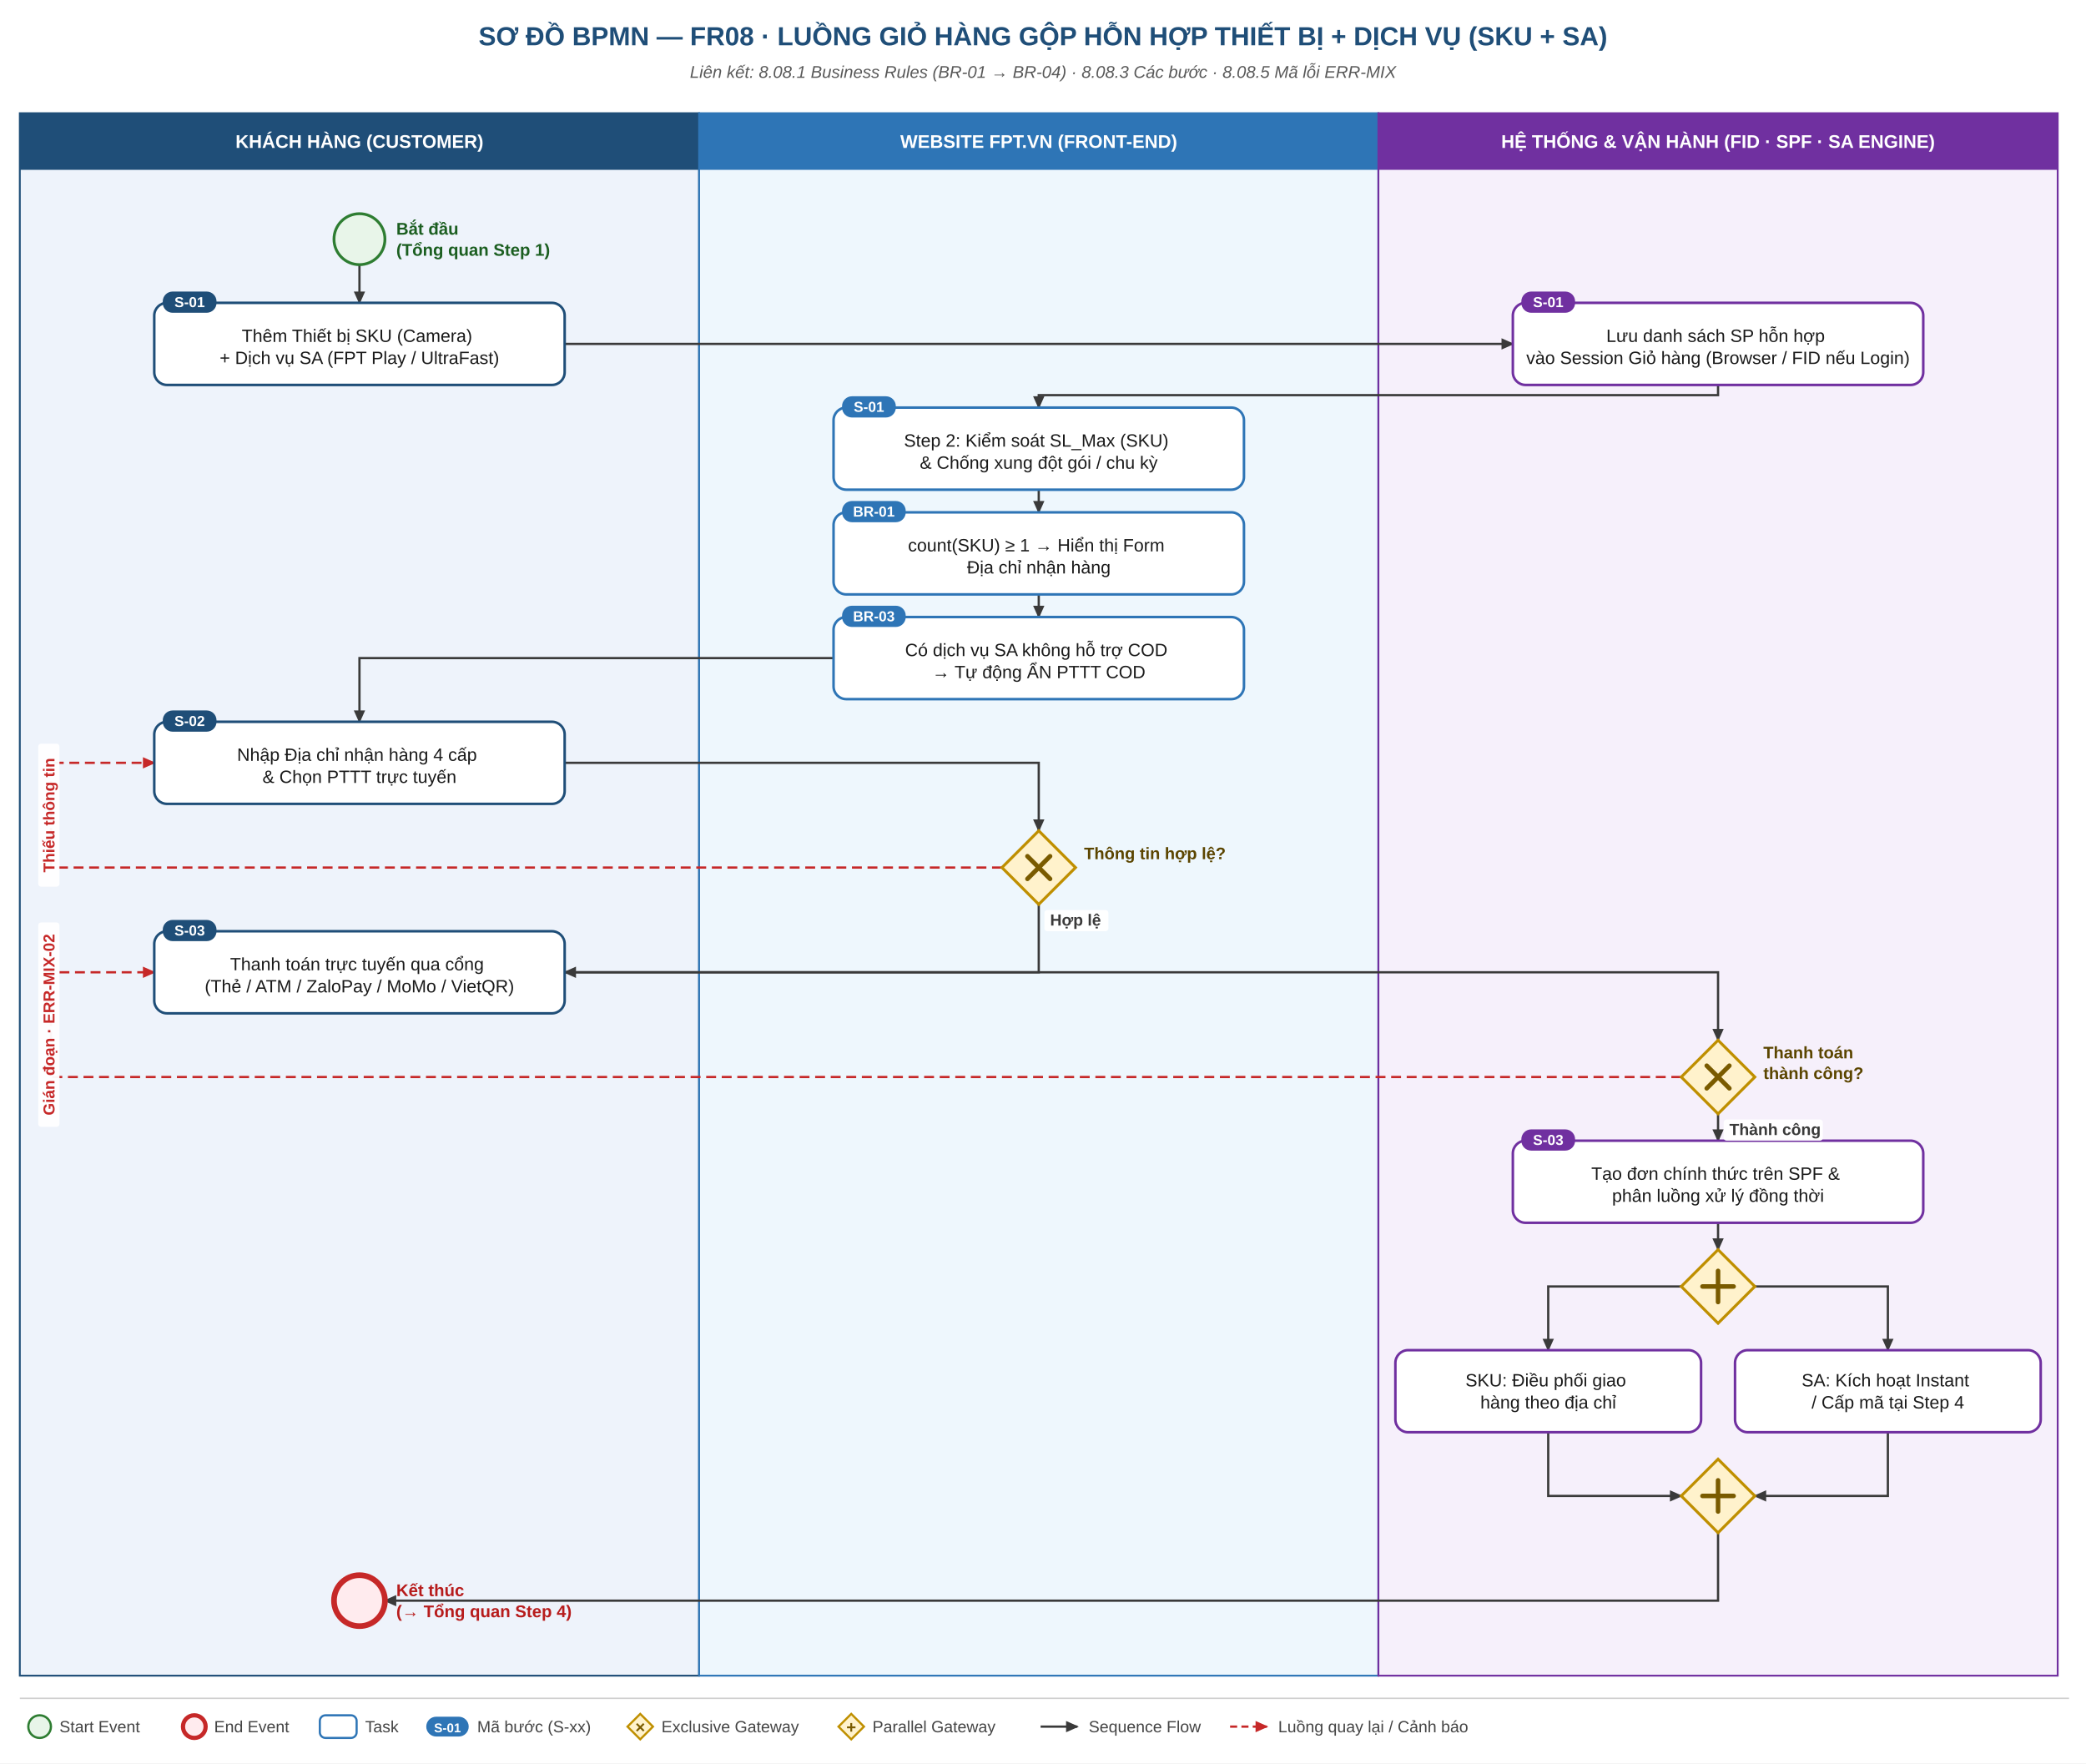
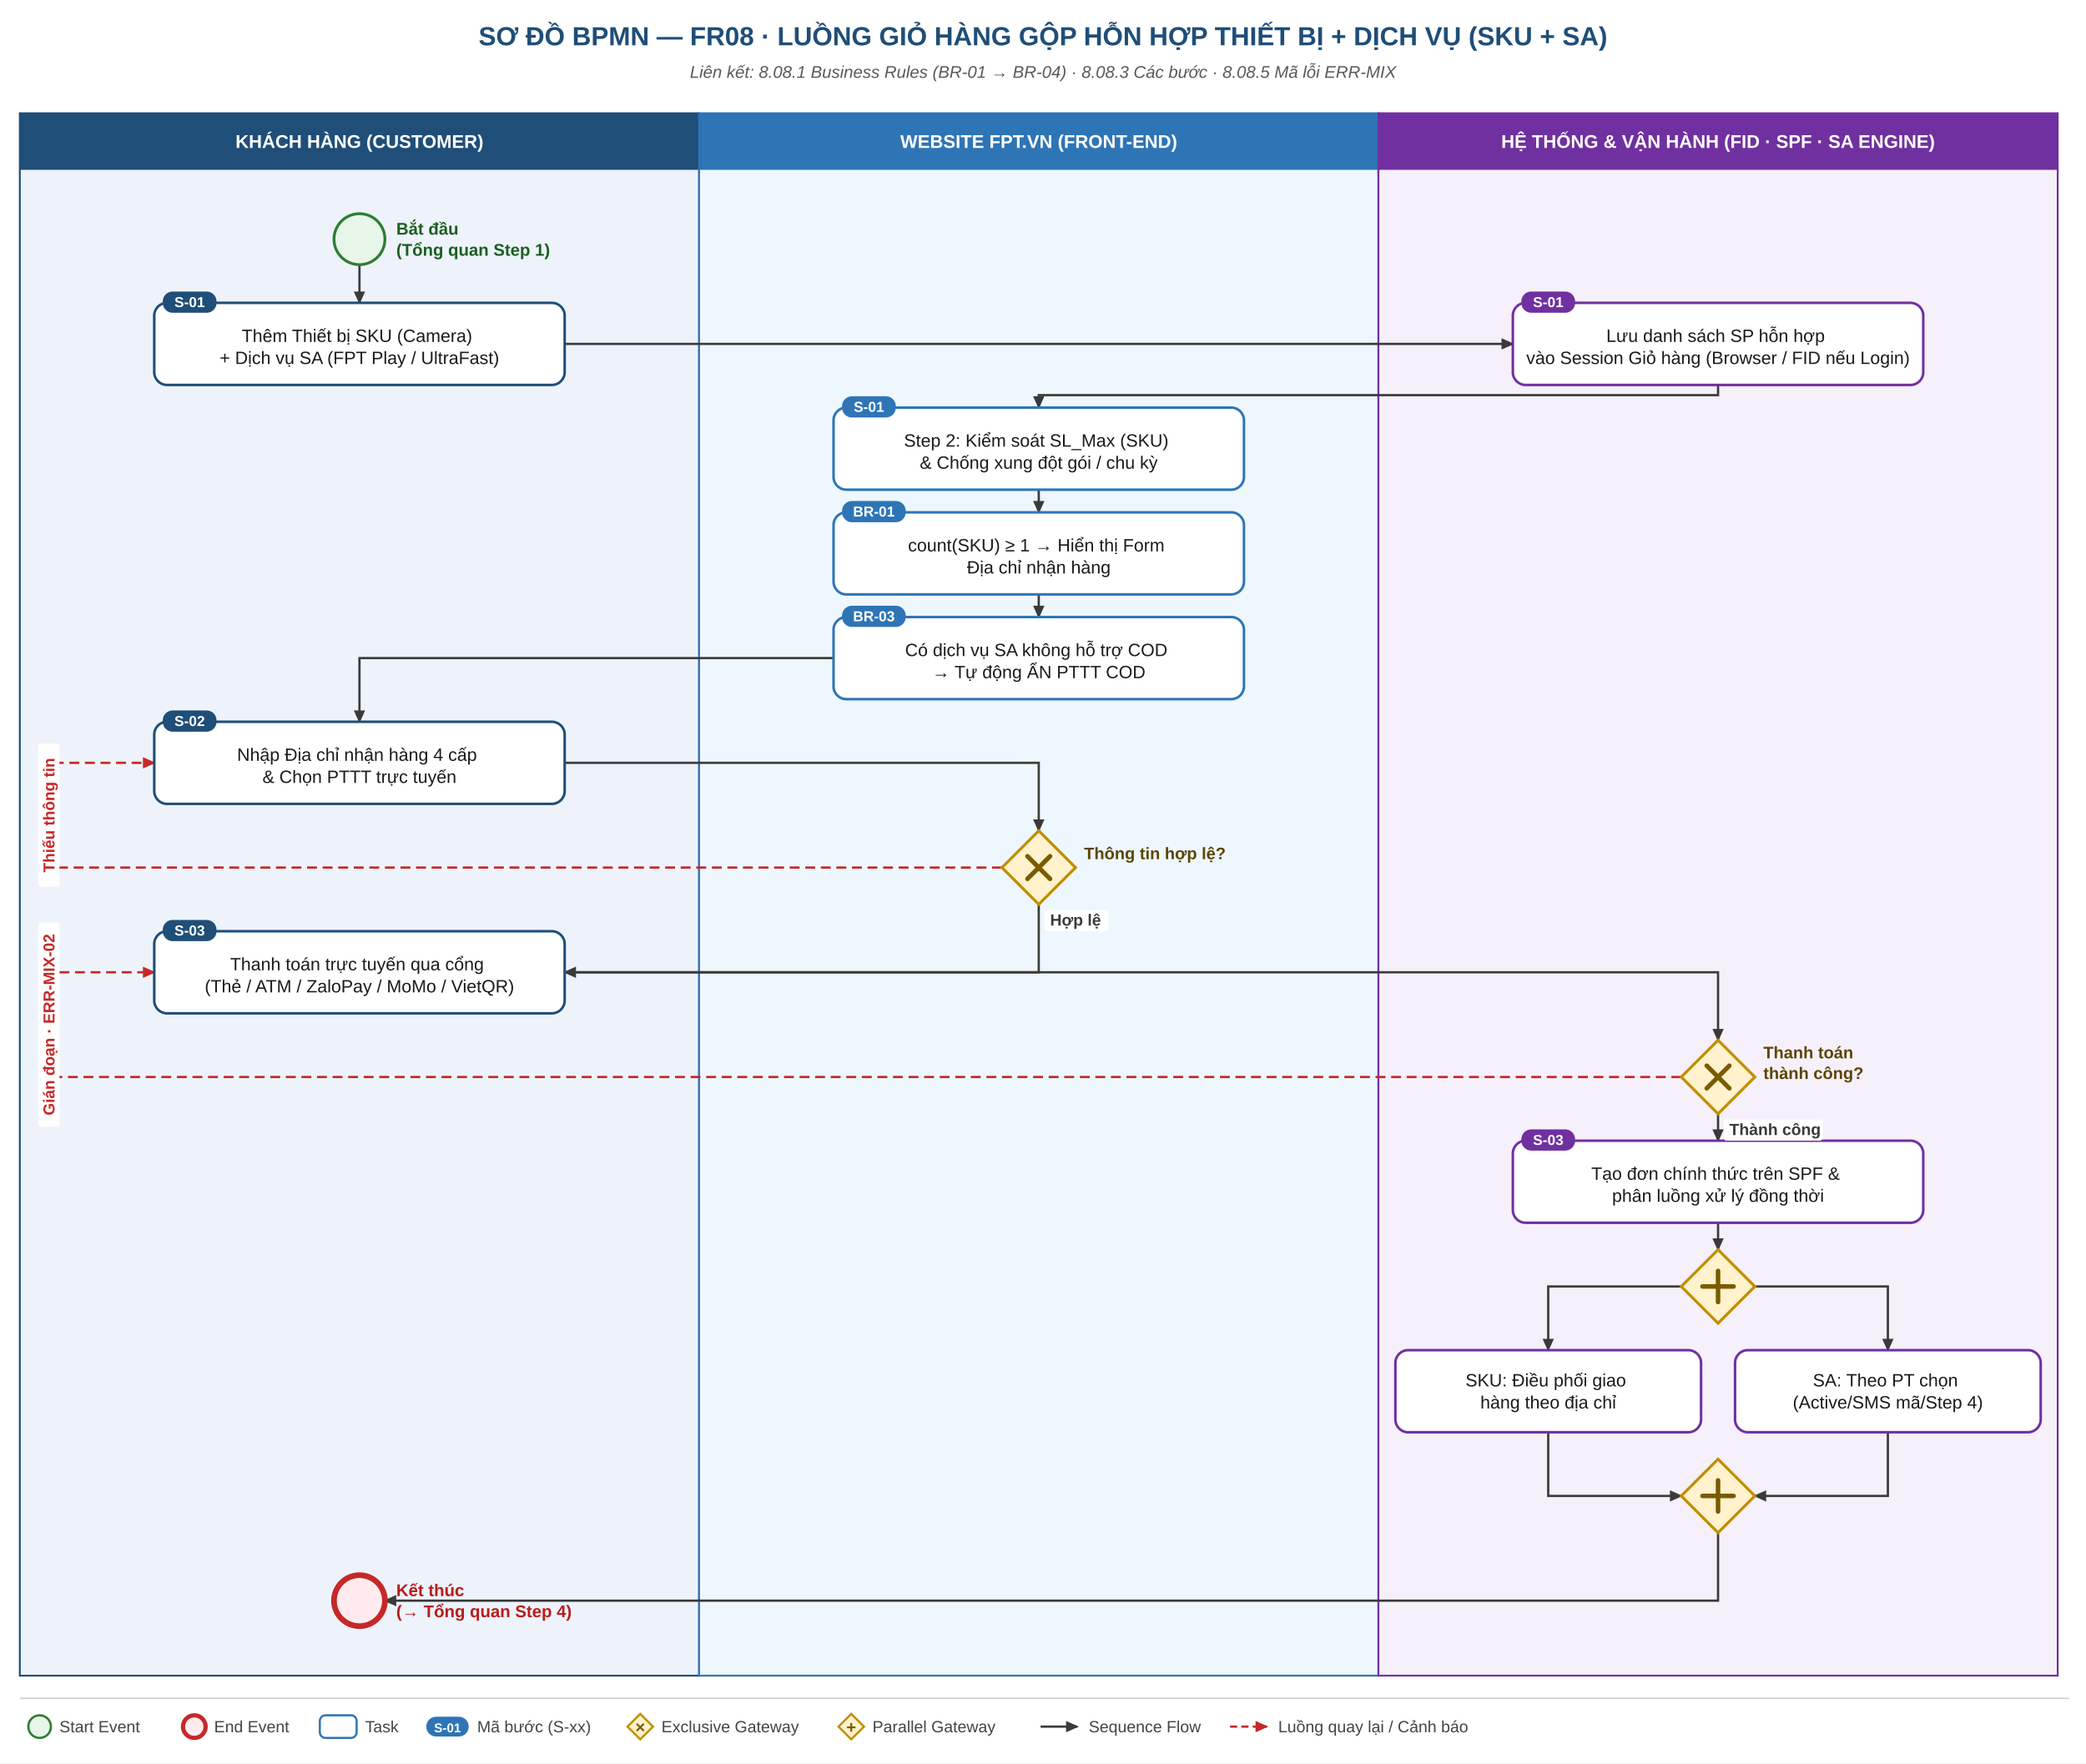
<svg xmlns="http://www.w3.org/2000/svg" width="1474" height="1246" viewBox="0 0 1474 1246" font-family="Arial, Helvetica, sans-serif">
  <rect width="1474" height="1246" fill="#ffffff" />
  <defs>
    <marker id="a" markerWidth="10" markerHeight="10" refX="8" refY="4" orient="auto" markerUnits="userSpaceOnUse">
      <path d="M0,0 L9,4 L0,8 Z" fill="#3a3a3a" />
    </marker>
    <marker id="ar" markerWidth="10" markerHeight="10" refX="8" refY="4" orient="auto" markerUnits="userSpaceOnUse">
      <path d="M0,0 L9,4 L0,8 Z" fill="#c62828" />
    </marker>
  </defs>
  <text x="737.0" y="32" font-size="18.5" font-weight="bold" fill="#1f4e78" text-anchor="middle">SƠ ĐỒ BPMN — FR08 · LUỒNG GIỎ HÀNG GỘP HỖN HỢP THIẾT BỊ + DỊCH VỤ (SKU + SA)</text>
  <text x="737.0" y="55" font-size="12" fill="#595959" font-style="italic" text-anchor="middle">Liên kết: 8.08.1 Business Rules (BR-01 → BR-04) · 8.08.3 Các bước · 8.08.5 Mã lỗi ERR-MIX</text>
  <rect x="14" y="80" width="480" height="1104" fill="#eef3fb" stroke="#1f4e78" stroke-width="1.3" />
  <rect x="14" y="80" width="480" height="40" fill="#1f4e78" />
  <text x="254.0" y="104.5" font-size="13" font-weight="bold" fill="#fff" text-anchor="middle">KHÁCH HÀNG (CUSTOMER)</text>
  <rect x="494" y="80" width="480" height="1104" fill="#eef7fd" stroke="#2e75b6" stroke-width="1.3" />
  <rect x="494" y="80" width="480" height="40" fill="#2e75b6" />
  <text x="734.0" y="104.5" font-size="13" font-weight="bold" fill="#fff" text-anchor="middle">WEBSITE FPT.VN (FRONT-END)</text>
  <rect x="974" y="80" width="480" height="1104" fill="#f6f0fb" stroke="#7030a0" stroke-width="1.3" />
  <rect x="974" y="80" width="480" height="40" fill="#7030a0" />
  <text x="1214.0" y="104.5" font-size="13" font-weight="bold" fill="#fff" text-anchor="middle">HỆ THỐNG &amp; VẬN HÀNH (FID · SPF · SA ENGINE)</text>
  <path d="M254.0,187.0 L254.0,214.0" fill="none" stroke="#3a3a3a" stroke-width="1.6" marker-end="url(#a)" />
  <path d="M399.0,243.0 L1069.0,243.0" fill="none" stroke="#3a3a3a" stroke-width="1.6" marker-end="url(#a)" />
  <path d="M1214.0,272.0 L1214.0,279.2 L734.0,279.2 L734.0,288.0" fill="none" stroke="#3a3a3a" stroke-width="1.6" marker-end="url(#a)" />
  <path d="M734.0,346.0 L734.0,362.0" fill="none" stroke="#3a3a3a" stroke-width="1.6" marker-end="url(#a)" />
  <path d="M734.0,420.0 L734.0,436.0" fill="none" stroke="#3a3a3a" stroke-width="1.6" marker-end="url(#a)" />
  <path d="M589.0,465.0 L254.0,465.0 L254.0,510.0" fill="none" stroke="#3a3a3a" stroke-width="1.6" marker-end="url(#a)" />
  <path d="M399.0,539.0 L734.0,539.0 L734.0,587.0" fill="none" stroke="#3a3a3a" stroke-width="1.6" marker-end="url(#a)" />
  <path d="M734.0,639.0 L734.0,687.0 L399.0,687.0" fill="none" stroke="#3a3a3a" stroke-width="1.6" marker-end="url(#a)" />
  <path d="M708.0,613.0 L36.0,613.0 L36.0,539.0 L109.0,539.0" fill="none" stroke="#c62828" stroke-width="1.6" stroke-dasharray="7,4" marker-end="url(#ar)" />
  <path d="M399.0,687.0 L1214.0,687.0 L1214.0,735.0" fill="none" stroke="#3a3a3a" stroke-width="1.6" marker-end="url(#a)" />
  <path d="M1214.0,787.0 L1214.0,806.0" fill="none" stroke="#3a3a3a" stroke-width="1.6" marker-end="url(#a)" />
  <path d="M1188.0,761.0 L36.0,761.0 L36.0,687.0 L109.0,687.0" fill="none" stroke="#c62828" stroke-width="1.6" stroke-dasharray="7,4" marker-end="url(#ar)" />
  <path d="M1214.0,864.0 L1214.0,883.0" fill="none" stroke="#3a3a3a" stroke-width="1.6" marker-end="url(#a)" />
  <path d="M1188.0,909.0 L1094.0,909.0 L1094.0,954.0" fill="none" stroke="#3a3a3a" stroke-width="1.6" marker-end="url(#a)" />
  <path d="M1240.0,909.0 L1334.0,909.0 L1334.0,954.0" fill="none" stroke="#3a3a3a" stroke-width="1.6" marker-end="url(#a)" />
  <path d="M1094.0,1012.0 L1094.0,1057.0 L1188.0,1057.0" fill="none" stroke="#3a3a3a" stroke-width="1.6" marker-end="url(#a)" />
  <path d="M1334.0,1012.0 L1334.0,1057.0 L1240.0,1057.0" fill="none" stroke="#3a3a3a" stroke-width="1.6" marker-end="url(#a)" />
  <path d="M1214.0,1083.0 L1214.0,1131.0 L272.0,1131.0" fill="none" stroke="#3a3a3a" stroke-width="1.6" marker-end="url(#a)" />
  <circle cx="254.0" cy="169.0" r="18" fill="#e8f5e9" stroke="#2e7d32" stroke-width="2" />
  <text x="280.0" y="165.8" font-size="12" fill="#1b5e20" font-weight="bold" text-anchor="start">
    <tspan x="280.0" dy="0.0">Bắt đầu</tspan>
    <tspan x="280.0" dy="14.9">(Tổng quan Step 1)</tspan>
  </text>
  <rect x="109.0" y="214.0" width="290" height="58" rx="9" fill="#ffffff" stroke="#1f4e78" stroke-width="1.8" />
  <text x="254.0" y="241.6" font-size="12.6" fill="#1a1a1a" font-weight="normal" text-anchor="middle">
    <tspan x="254.0" dy="0.0">Thêm Thiết bị SKU (Camera)</tspan>
    <tspan x="254.0" dy="15.6">+ Dịch vụ SA (FPT Play / UltraFast)</tspan>
  </text>
  <rect x="115.0" y="206.0" width="38" height="15" rx="7" fill="#1f4e78" />
  <text x="134.0" y="217.0" font-size="10.2" font-weight="bold" fill="#fff" text-anchor="middle">S-01</text>
  <rect x="1069.0" y="214.0" width="290" height="58" rx="9" fill="#ffffff" stroke="#7030a0" stroke-width="1.8" />
  <text x="1214.0" y="241.6" font-size="12.6" fill="#1a1a1a" font-weight="normal" text-anchor="middle">
    <tspan x="1214.0" dy="0.0">Lưu danh sách SP hỗn hợp</tspan>
    <tspan x="1214.0" dy="15.6">vào Session Giỏ hàng (Browser / FID nếu Login)</tspan>
  </text>
  <rect x="1075.0" y="206.0" width="38" height="15" rx="7" fill="#7030a0" />
  <text x="1094.0" y="217.0" font-size="10.2" font-weight="bold" fill="#fff" text-anchor="middle">S-01</text>
  <rect x="589.0" y="288.0" width="290" height="58" rx="9" fill="#ffffff" stroke="#2e75b6" stroke-width="1.8" />
  <text x="734.0" y="315.6" font-size="12.6" fill="#1a1a1a" font-weight="normal" text-anchor="middle">
    <tspan x="734.0" dy="0.0">Step 2: Kiểm soát SL_Max (SKU)</tspan>
    <tspan x="734.0" dy="15.6">&amp; Chống xung đột gói / chu kỳ</tspan>
  </text>
  <rect x="595.0" y="280.0" width="38" height="15" rx="7" fill="#2e75b6" />
  <text x="614.0" y="291.0" font-size="10.2" font-weight="bold" fill="#fff" text-anchor="middle">S-01</text>
  <rect x="589.0" y="362.0" width="290" height="58" rx="9" fill="#ffffff" stroke="#2e75b6" stroke-width="1.8" />
  <text x="734.0" y="389.6" font-size="12.6" fill="#1a1a1a" font-weight="normal" text-anchor="middle">
    <tspan x="734.0" dy="0.0">count(SKU) ≥ 1 → Hiển thị Form</tspan>
    <tspan x="734.0" dy="15.6">Địa chỉ nhận hàng</tspan>
  </text>
  <rect x="595.0" y="354.0" width="45" height="15" rx="7" fill="#2e75b6" />
  <text x="617.5" y="365.0" font-size="10.2" font-weight="bold" fill="#fff" text-anchor="middle">BR-01</text>
  <rect x="589.0" y="436.0" width="290" height="58" rx="9" fill="#ffffff" stroke="#2e75b6" stroke-width="1.8" />
  <text x="734.0" y="463.6" font-size="12.6" fill="#1a1a1a" font-weight="normal" text-anchor="middle">
    <tspan x="734.0" dy="0.0">Có dịch vụ SA không hỗ trợ COD</tspan>
    <tspan x="734.0" dy="15.6">→ Tự động ẨN PTTT COD</tspan>
  </text>
  <rect x="595.0" y="428.0" width="45" height="15" rx="7" fill="#2e75b6" />
  <text x="617.5" y="439.0" font-size="10.2" font-weight="bold" fill="#fff" text-anchor="middle">BR-03</text>
  <rect x="109.0" y="510.0" width="290" height="58" rx="9" fill="#ffffff" stroke="#1f4e78" stroke-width="1.8" />
  <text x="254.0" y="537.6" font-size="12.6" fill="#1a1a1a" font-weight="normal" text-anchor="middle">
    <tspan x="254.0" dy="0.0">Nhập Địa chỉ nhận hàng 4 cấp</tspan>
    <tspan x="254.0" dy="15.6">&amp; Chọn PTTT trực tuyến</tspan>
  </text>
  <rect x="115.0" y="502.0" width="38" height="15" rx="7" fill="#1f4e78" />
  <text x="134.0" y="513.0" font-size="10.2" font-weight="bold" fill="#fff" text-anchor="middle">S-02</text>
  <polygon points="734.0,587.0 760.0,613.0 734.0,639.0 708.0,613.0" fill="#fff2cc" stroke="#bf8f00" stroke-width="2" />
  <path d="M726.0,605.0 L742.0,621.0 M742.0,605.0 L726.0,621.0" stroke="#7a5b00" stroke-width="3.2" stroke-linecap="round" />
  <text x="766.0" y="607.1" font-size="11.8" fill="#5b4500" font-weight="bold" text-anchor="start">
    <tspan x="766.0" dy="0.0">Thông tin hợp lệ?</tspan>
  </text>
  <rect x="109.0" y="658.0" width="290" height="58" rx="9" fill="#ffffff" stroke="#1f4e78" stroke-width="1.8" />
  <text x="254.0" y="685.6" font-size="12.6" fill="#1a1a1a" font-weight="normal" text-anchor="middle">
    <tspan x="254.0" dy="0.0">Thanh toán trực tuyến qua cổng</tspan>
    <tspan x="254.0" dy="15.6">(Thẻ / ATM / ZaloPay / MoMo / VietQR)</tspan>
  </text>
  <rect x="115.0" y="650.0" width="38" height="15" rx="7" fill="#1f4e78" />
  <text x="134.0" y="661.0" font-size="10.2" font-weight="bold" fill="#fff" text-anchor="middle">S-03</text>
  <polygon points="1214.0,735.0 1240.0,761.0 1214.0,787.0 1188.0,761.0" fill="#fff2cc" stroke="#bf8f00" stroke-width="2" />
  <path d="M1206.0,753.0 L1222.0,769.0 M1222.0,753.0 L1206.0,769.0" stroke="#7a5b00" stroke-width="3.2" stroke-linecap="round" />
  <text x="1246.0" y="747.8" font-size="11.8" fill="#5b4500" font-weight="bold" text-anchor="start">
    <tspan x="1246.0" dy="0.0">Thanh toán</tspan>
    <tspan x="1246.0" dy="14.6">thành công?</tspan>
  </text>
  <rect x="1069.0" y="806.0" width="290" height="58" rx="9" fill="#ffffff" stroke="#7030a0" stroke-width="1.8" />
  <text x="1214.0" y="833.6" font-size="12.6" fill="#1a1a1a" font-weight="normal" text-anchor="middle">
    <tspan x="1214.0" dy="0.0">Tạo đơn chính thức trên SPF &amp;</tspan>
    <tspan x="1214.0" dy="15.6">phân luồng xử lý đồng thời</tspan>
  </text>
  <rect x="1075.0" y="798.0" width="38" height="15" rx="7" fill="#7030a0" />
  <text x="1094.0" y="809.0" font-size="10.2" font-weight="bold" fill="#fff" text-anchor="middle">S-03</text>
  <polygon points="1214.0,883.0 1240.0,909.0 1214.0,935.0 1188.0,909.0" fill="#fff2cc" stroke="#bf8f00" stroke-width="2" />
  <path d="M1203.0,909.0 L1225.0,909.0 M1214.0,898.0 L1214.0,920.0" stroke="#7a5b00" stroke-width="3.2" stroke-linecap="round" />
  <rect x="986.0" y="954.0" width="216" height="58" rx="9" fill="#ffffff" stroke="#7030a0" stroke-width="1.8" />
  <text x="1094.0" y="979.6" font-size="12.6" fill="#1a1a1a" font-weight="normal" text-anchor="middle">
    <tspan x="1094.0" dy="0.0">SKU: Điều phối giao</tspan>
    <tspan x="1094.0" dy="15.6">hàng theo địa chỉ</tspan>
  </text>
  <rect x="1226.0" y="954.0" width="216" height="58" rx="9" fill="#ffffff" stroke="#7030a0" stroke-width="1.8" />
  <text x="1334.0" y="979.6" font-size="12.6" fill="#1a1a1a" font-weight="normal" text-anchor="middle">
-     <tspan x="1334.0" dy="0.0">SA: Kích hoạt Instant</tspan>
-     <tspan x="1334.0" dy="15.6">/ Cấp mã tại Step 4</tspan>
+     <tspan x="1334.0" dy="0.0">SA: Theo PT chọn</tspan>
+     <tspan x="1334.0" dy="15.6">(Active/SMS mã/Step 4)</tspan>
  </text>
  <polygon points="1214.0,1031.0 1240.0,1057.0 1214.0,1083.0 1188.0,1057.0" fill="#fff2cc" stroke="#bf8f00" stroke-width="2" />
  <path d="M1203.0,1057.0 L1225.0,1057.0 M1214.0,1046.0 L1214.0,1068.0" stroke="#7a5b00" stroke-width="3.2" stroke-linecap="round" />
  <circle cx="254.0" cy="1131.0" r="18" fill="#ffebee" stroke="#c62828" stroke-width="4" />
  <text x="280.0" y="1127.8" font-size="12" fill="#b71c1c" font-weight="bold" text-anchor="start">
    <tspan x="280.0" dy="0.0">Kết thúc</tspan>
    <tspan x="280.0" dy="14.9">(→ Tổng quan Step 4)</tspan>
  </text>
  <rect x="738.0" y="643.0" width="45.2" height="15" fill="#ffffff" opacity="0.95" rx="2" />
  <text x="742.0" y="654.0" font-size="11.4" font-weight="bold" fill="#3a3a3a" text-anchor="start">Hợp lệ</text>
  <g transform="rotate(-90 36.0 576.0)">
    <rect x="-14.5" y="567.0" width="101.0" height="15" fill="#fff" opacity="0.95" rx="2" />
    <text x="36.0" y="578.5" font-size="11.2" font-weight="bold" fill="#c62828" text-anchor="middle">Thiếu thông tin</text>
  </g>
  <rect x="1218.0" y="791.0" width="70.0" height="15" fill="#ffffff" opacity="0.95" rx="2" />
  <text x="1222.0" y="802.0" font-size="11.4" font-weight="bold" fill="#3a3a3a" text-anchor="start">Thành công</text>
  <g transform="rotate(-90 36.0 724.0)">
    <rect x="-36.2" y="715.0" width="144.4" height="15" fill="#fff" opacity="0.95" rx="2" />
    <text x="36.0" y="726.5" font-size="11.2" font-weight="bold" fill="#c62828" text-anchor="middle">Gián đoạn · ERR-MIX-02</text>
  </g>
  <line x1="14" y1="1200.0" x2="1462" y2="1200.0" stroke="#d0d0d0" />
  <circle cx="28" cy="1220.0" r="8" fill="#e8f5e9" stroke="#2e7d32" stroke-width="1.6" />
  <text x="42" y="1224.0" font-size="11.5" fill="#444">Start Event</text>
  <circle cx="137.3" cy="1220.0" r="8" fill="#ffebee" stroke="#c62828" stroke-width="3" />
  <text x="151.3" y="1224.0" font-size="11.5" fill="#444">End Event</text>
  <rect x="226.0" y="1212.0" width="26" height="16" rx="4" fill="#fff" stroke="#2e75b6" stroke-width="1.5" />
  <text x="258.0" y="1224.0" font-size="11.5" fill="#444">Task</text>
  <rect x="301.2" y="1213.0" width="30" height="14" rx="7" fill="#2e75b6" />
  <text x="316.2" y="1224.0" font-size="9" font-weight="bold" fill="#fff" text-anchor="middle">S-01</text>
  <text x="337.2" y="1224.0" font-size="11.5" fill="#444">Mã bước (S-xx)</text>
  <polygon points="452.4,1211.0 461.4,1220.0 452.4,1229.0 443.4,1220.0" fill="#fff2cc" stroke="#bf8f00" stroke-width="1.5" />
  <text x="452.4" y="1224.5" font-size="12" font-weight="bold" fill="#7a5b00" text-anchor="middle">×</text>
  <text x="467.4" y="1224.0" font-size="11.5" fill="#444">Exclusive Gateway</text>
  <polygon points="601.5,1211.0 610.5,1220.0 601.5,1229.0 592.5,1220.0" fill="#fff2cc" stroke="#bf8f00" stroke-width="1.5" />
  <text x="601.5" y="1224.5" font-size="12" font-weight="bold" fill="#7a5b00" text-anchor="middle">+</text>
  <text x="616.5" y="1224.0" font-size="11.5" fill="#444">Parallel Gateway</text>
  <path d="M735.3,1220.0 L761.3,1220.0" stroke="#3a3a3a" stroke-width="1.6" marker-end="url(#a)" />
  <text x="769.3" y="1224.0" font-size="11.5" fill="#444">Sequence Flow</text>
  <path d="M869.2,1220.0 L895.2,1220.0" stroke="#c62828" stroke-width="1.6" stroke-dasharray="5,3" marker-end="url(#ar)" />
  <text x="903.2" y="1224.0" font-size="11.5" fill="#444">Luồng quay lại / Cảnh báo</text>
</svg>
